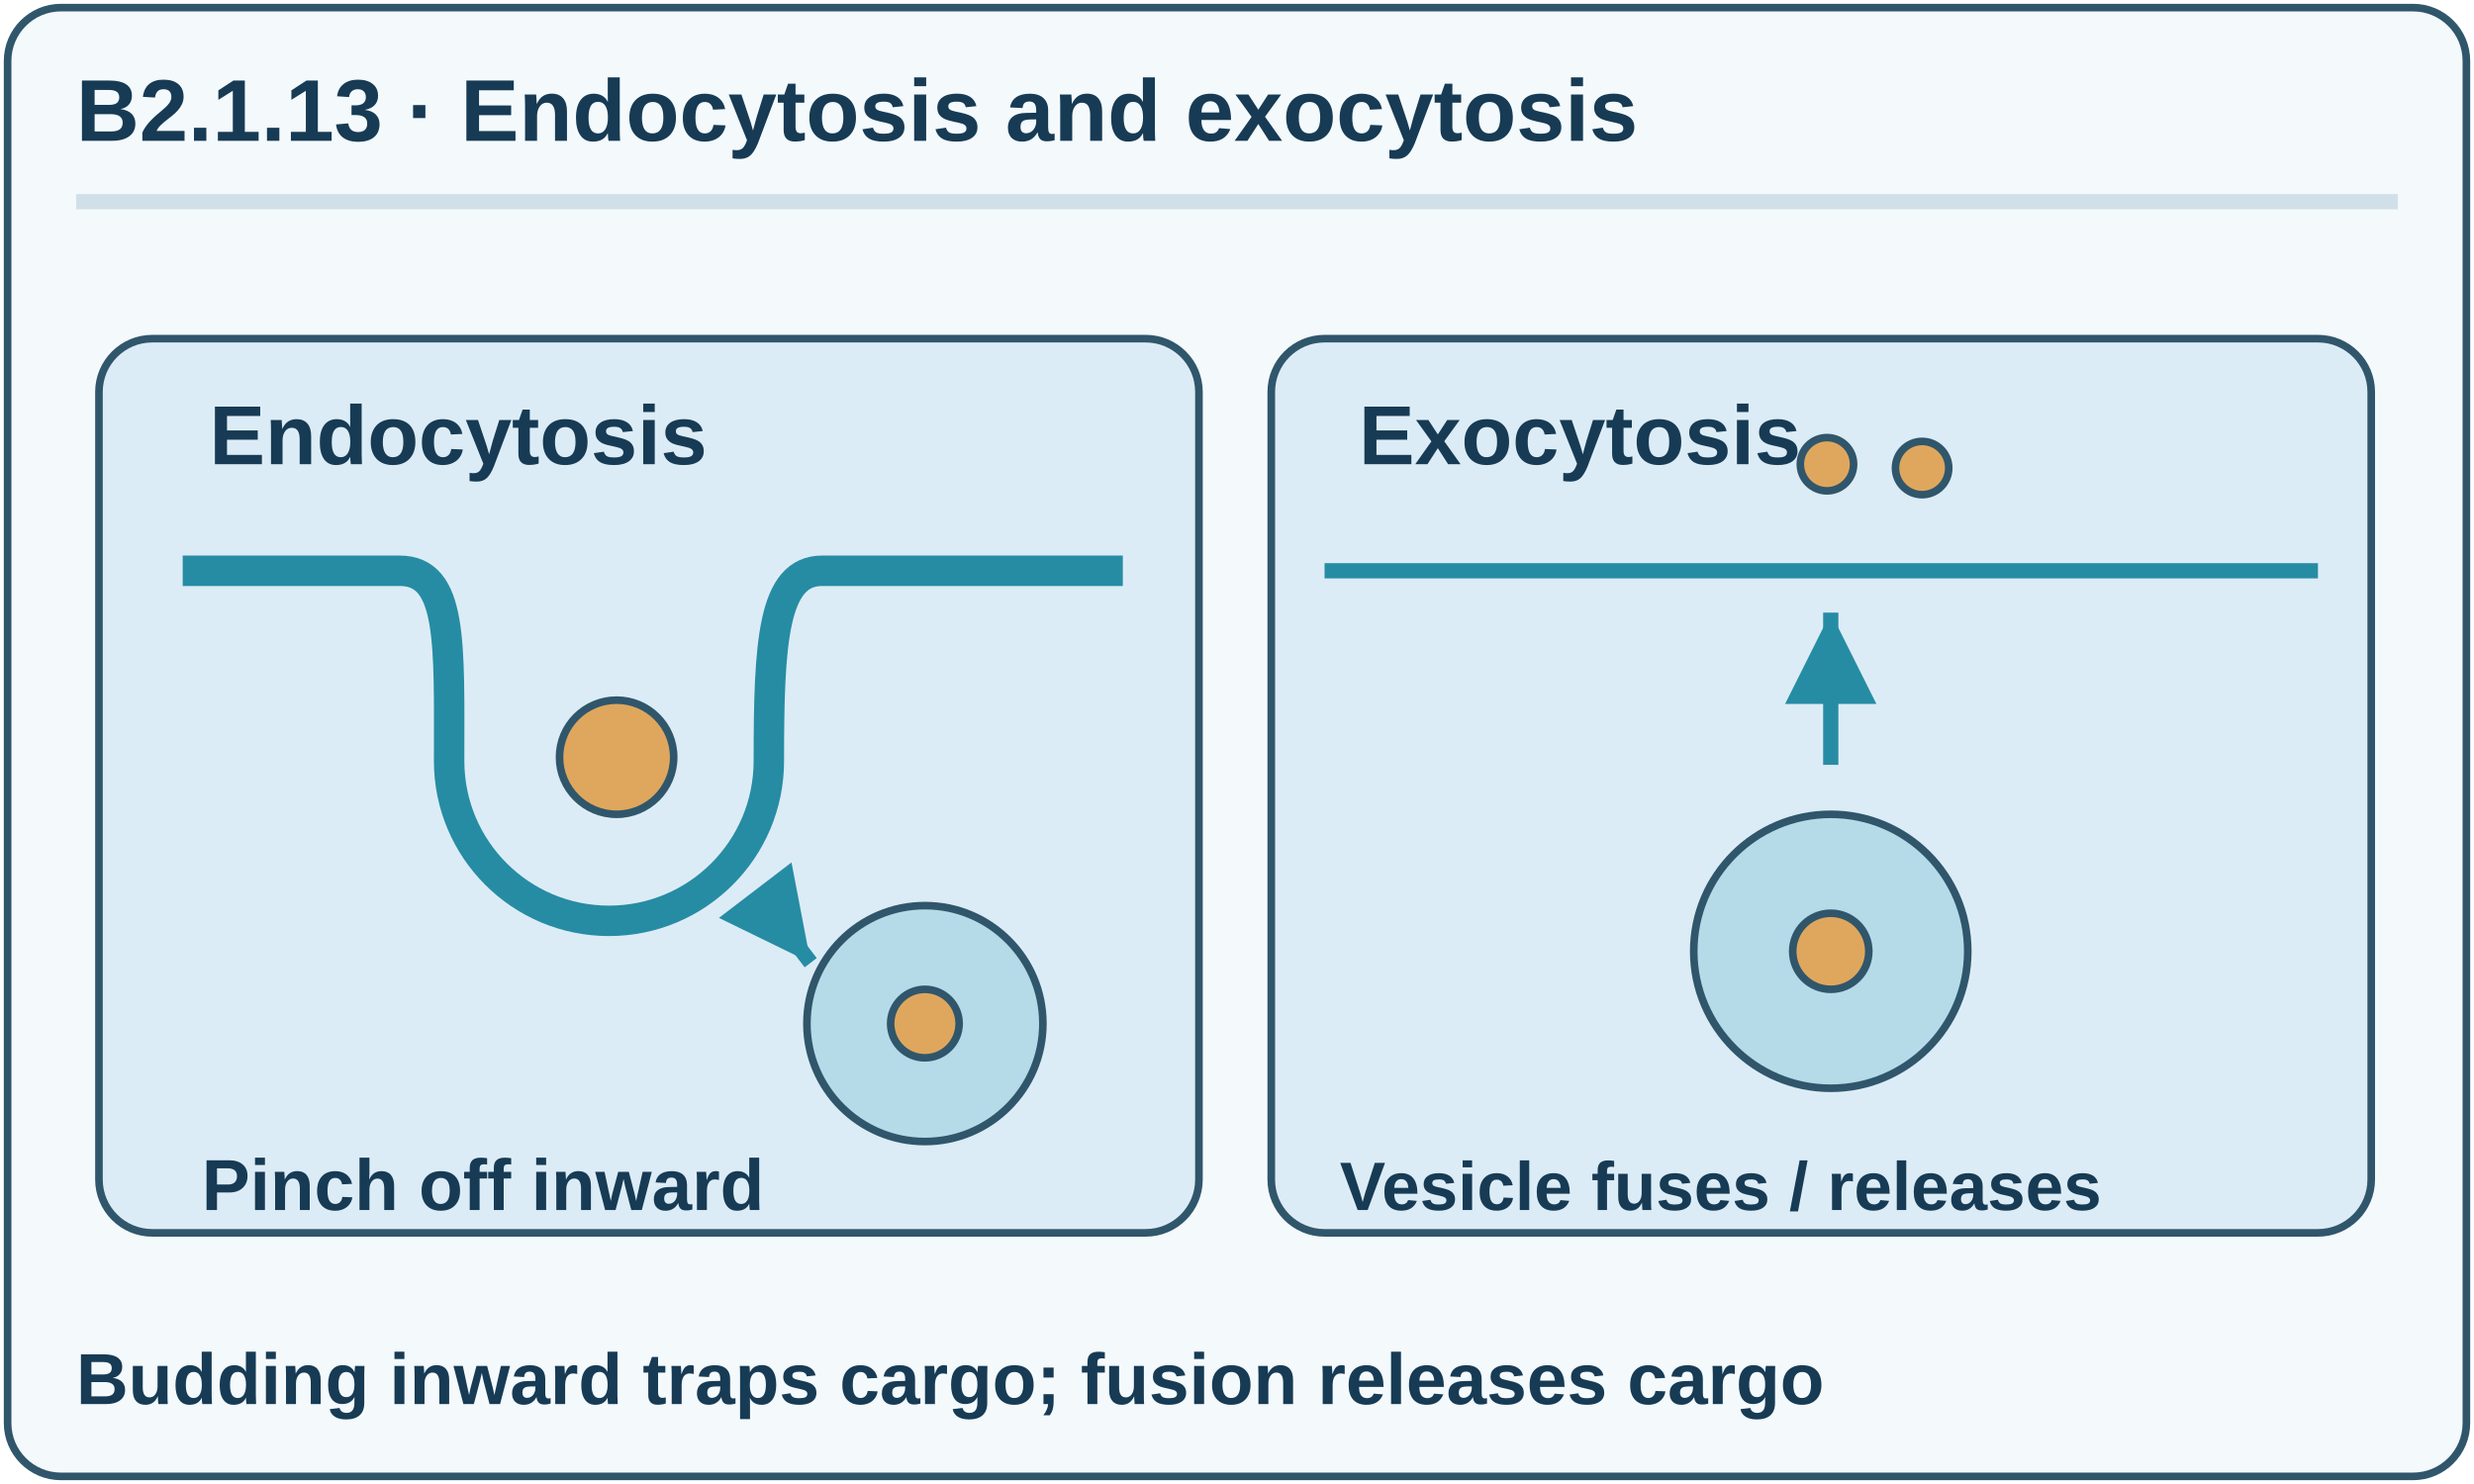
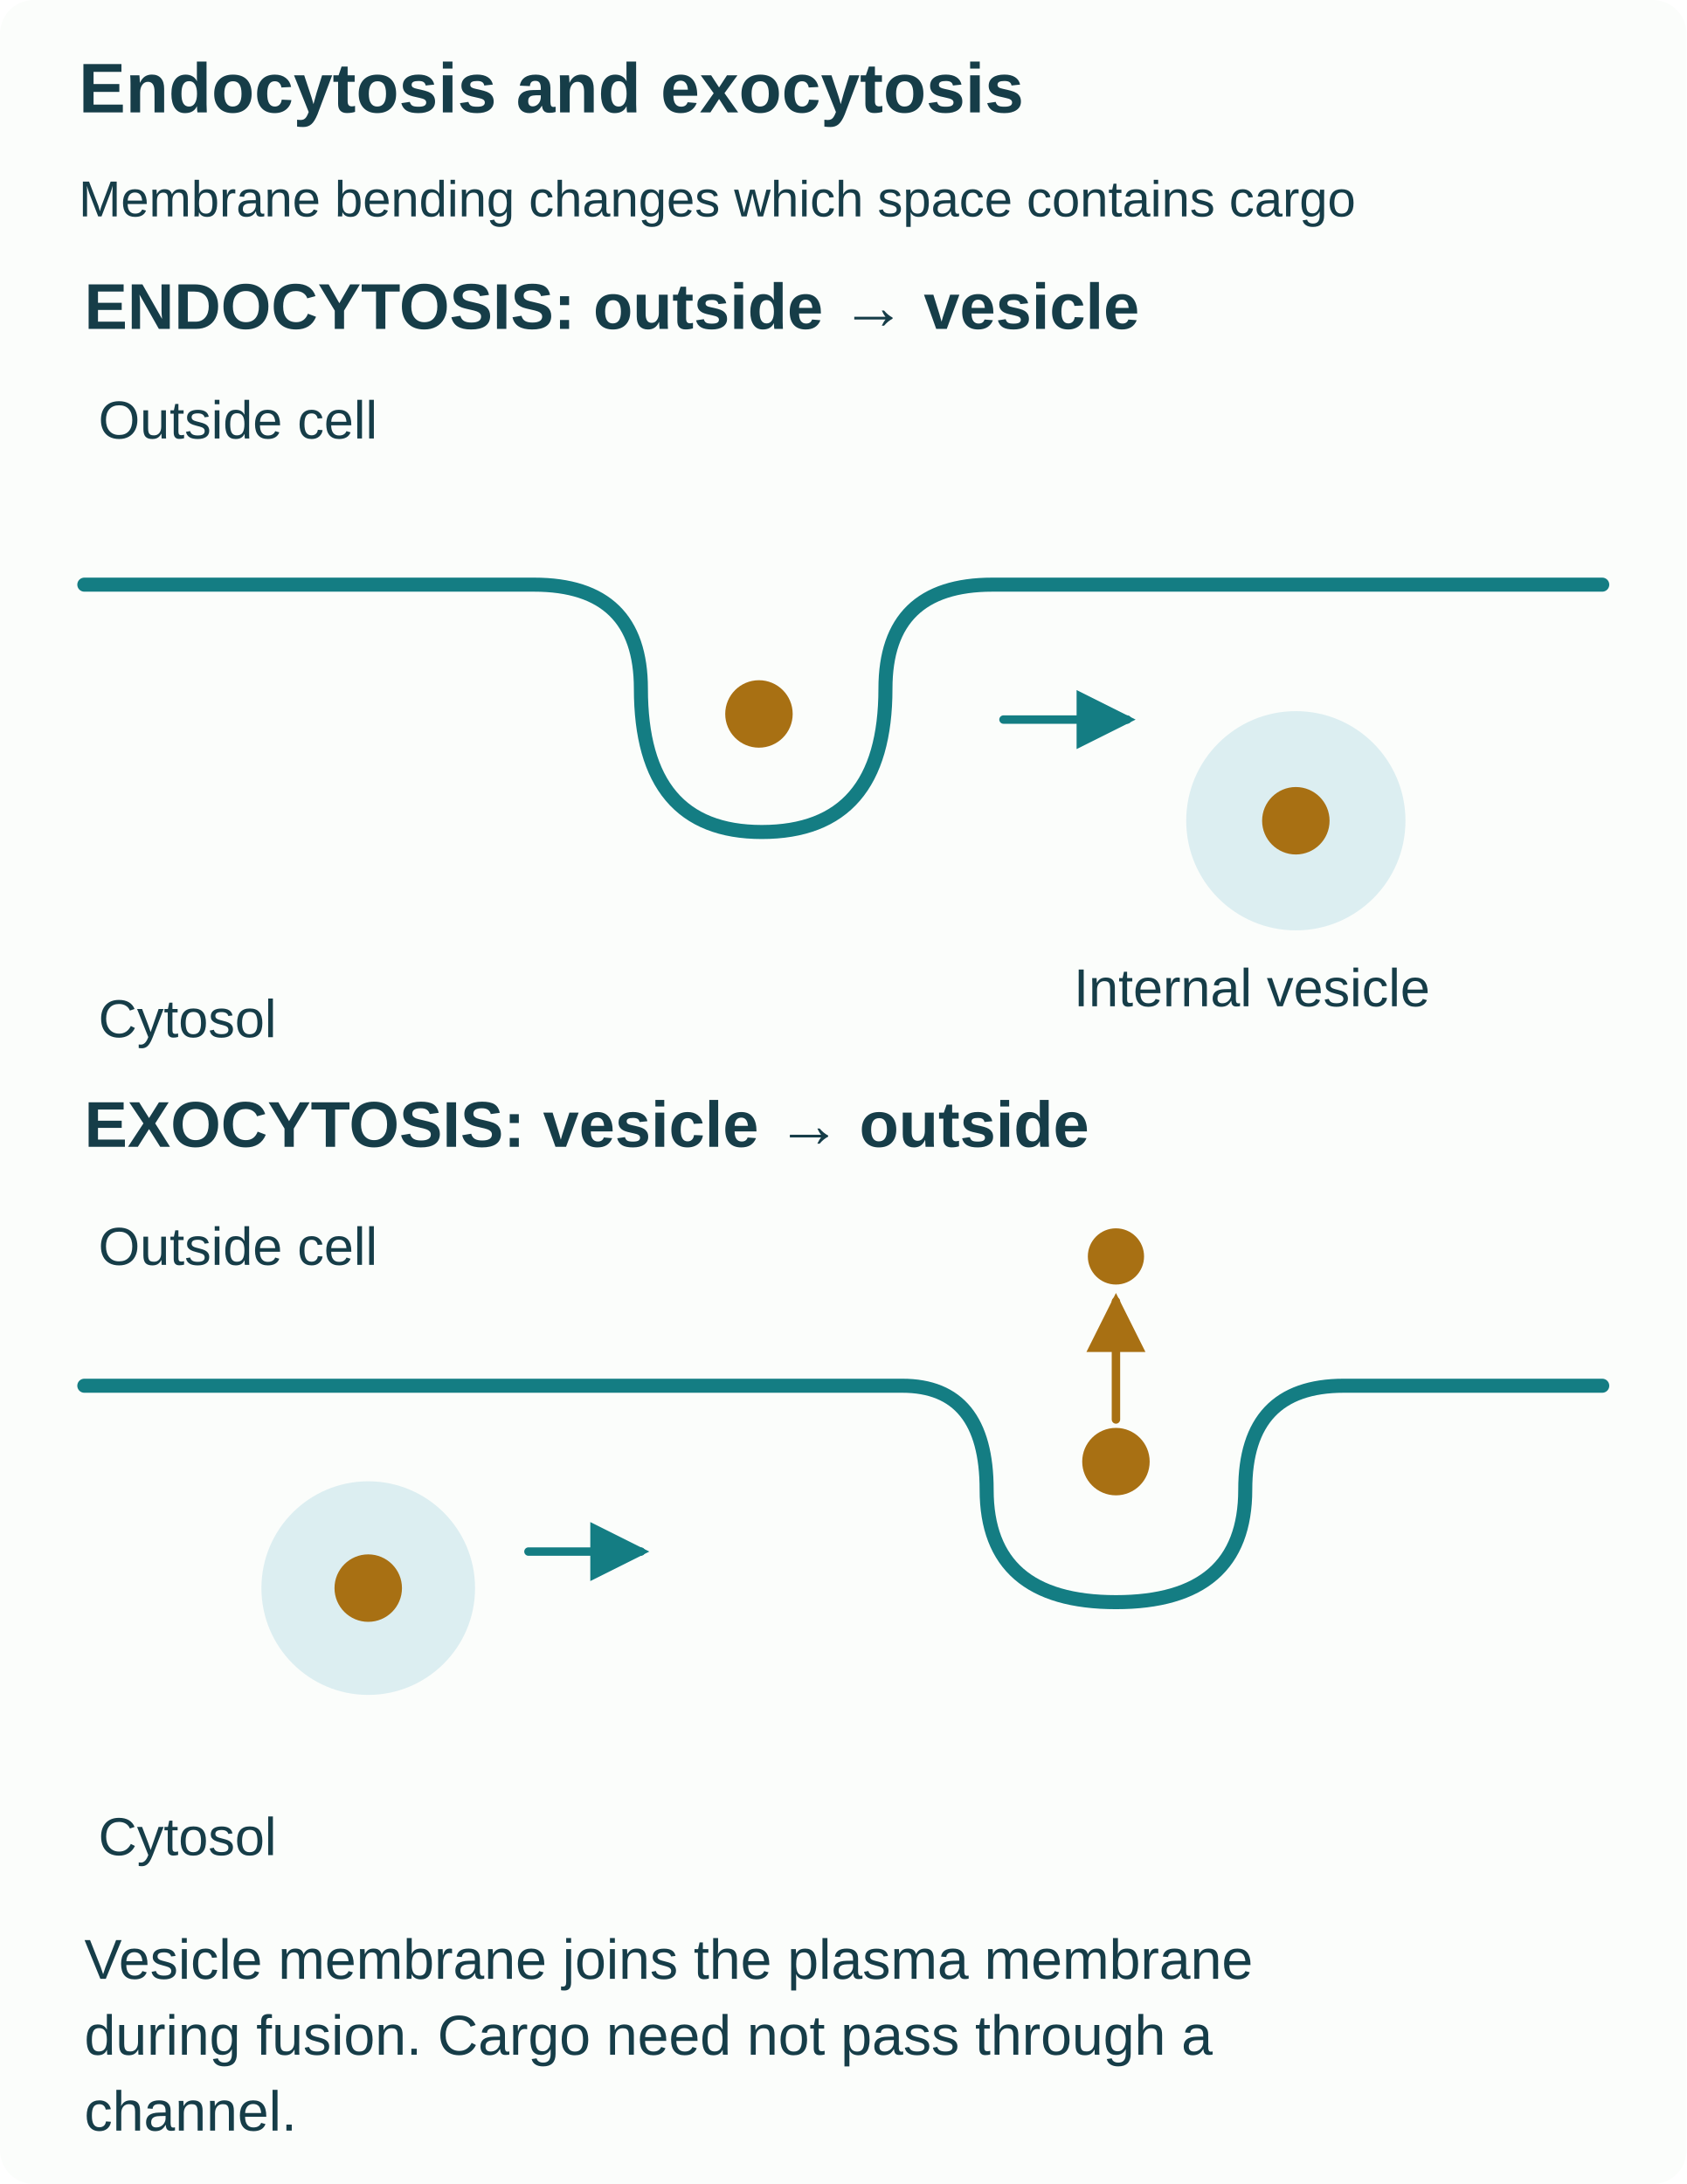
- <svg xmlns="http://www.w3.org/2000/svg" viewBox="0 0 650 390" role="img" aria-labelledby="title">
+ <svg xmlns="http://www.w3.org/2000/svg" viewBox="0 0 600 777" role="img" aria-labelledby="title desc">
  <defs>
-     <marker id="tip" markerWidth="7" markerHeight="7" refX="6" refY="3" orient="auto">
-       <path d="M0 0 L6 3 L0 6" fill="#268ca4" />
+     <marker id="147d83" markerWidth="7" markerHeight="7" refX="6" refY="3.5" orient="auto">
+       <path d="M0 0L7 3.5L0 7Z" fill="#147d83" />
+     </marker>
+     <marker id="316aaf" markerWidth="7" markerHeight="7" refX="6" refY="3.5" orient="auto">
+       <path d="M0 0L7 3.5L0 7Z" fill="#316aaf" />
+     </marker>
+     <marker id="b84c6f" markerWidth="7" markerHeight="7" refX="6" refY="3.5" orient="auto">
+       <path d="M0 0L7 3.5L0 7Z" fill="#b84c6f" />
+     </marker>
+     <marker id="a87013" markerWidth="7" markerHeight="7" refX="6" refY="3.5" orient="auto">
+       <path d="M0 0L7 3.5L0 7Z" fill="#a87013" />
+     </marker>
+     <marker id="4c8759" markerWidth="7" markerHeight="7" refX="6" refY="3.5" orient="auto">
+       <path d="M0 0L7 3.5L0 7Z" fill="#4c8759" />
    </marker>
  </defs>
-   <rect x="2" y="2" width="646" height="386" rx="14" fill="#f4f9fc" stroke="#30566b" stroke-width="2" />
-   <text x="20" y="37" fill="#173b54" font-family="Arial,sans-serif" font-size="23" font-weight="600">B2.1.13 · Endocytosis and exocytosis</text>
-   <path d="M20 53 L630 53" fill="none" stroke="#d1e0e8" stroke-width="4" />
-   <rect x="26" y="89" width="289" height="235" rx="14" fill="#dcecf6" stroke="#30566b" stroke-width="2" />
-   <rect x="334" y="89" width="289" height="235" rx="14" fill="#dcecf6" stroke="#30566b" stroke-width="2" />
-   <path d="M48 150 H105 C119 150 118 169 118 200 A42 42 0 0 0 202 200 C202 169 203 150 216 150 H295" fill="none" stroke="#268ca4" stroke-width="8" />
-   <circle cx="162" cy="199" r="15" fill="#dfa75d" stroke="#30566b" stroke-width="2" />
-   <circle cx="243" cy="269" r="31" fill="#b5dbe8" stroke="#30566b" stroke-width="2" />
-   <circle cx="243" cy="269" r="9" fill="#dfa75d" stroke="#30566b" stroke-width="2" />
-   <path d="M200 236 L213 253" fill="none" stroke="#268ca4" stroke-width="4" marker-end="url(#tip)" />
-   <path d="M348 150 L609 150" fill="none" stroke="#268ca4" stroke-width="4" />
-   <circle cx="481" cy="250" r="36" fill="#b5dbe8" stroke="#30566b" stroke-width="2" />
-   <circle cx="481" cy="250" r="10" fill="#dfa75d" stroke="#30566b" stroke-width="2" />
-   <path d="M481 201 L481 161" fill="none" stroke="#268ca4" stroke-width="4" marker-end="url(#tip)" />
-   <circle cx="480" cy="122" r="7" fill="#dfa75d" stroke="#30566b" stroke-width="2" />
-   <circle cx="505" cy="123" r="7" fill="#dfa75d" stroke="#30566b" stroke-width="2" />
-   <text x="55" y="122" fill="#173b54" font-family="Arial,sans-serif" font-size="22" font-weight="600">Endocytosis</text>
-   <text x="357" y="122" fill="#173b54" font-family="Arial,sans-serif" font-size="22" font-weight="600">Exocytosis</text>
-   <text x="53" y="318" fill="#173b54" font-family="Arial,sans-serif" font-size="19" font-weight="600">Pinch off inward</text>
-   <text x="352" y="318" fill="#173b54" font-family="Arial,sans-serif" font-size="18" font-weight="600">Vesicle fuses / releases</text>
-   <text x="20" y="369" fill="#173b54" font-family="Arial,sans-serif" font-size="19" font-weight="600">Budding inward traps cargo; fusion releases cargo</text>
+   <rect width="600" height="777" rx="12" fill="#fbfdfb" />
+   <g font-family="Arial, sans-serif">
+     <text x="28" y="40" font-size="25" fill="#163d48" text-anchor="start" font-weight="700">Endocytosis and exocytosis</text>
+     <text x="28" y="77" font-size="18" fill="#163d48" text-anchor="start" font-weight="400">Membrane bending changes which space contains cargo</text>
+     <text x="30" y="117" font-size="23" fill="#163d48" text-anchor="start" font-weight="600">ENDOCYTOSIS: outside → vesicle</text>
+     <text x="30" y="408" font-size="23" fill="#163d48" text-anchor="start" font-weight="600">EXOCYTOSIS: vesicle → outside</text>
+     <text x="35" y="156" font-size="19" fill="#163d48" text-anchor="start" font-weight="400">Outside cell</text>
+     <text x="35" y="369" font-size="19" fill="#163d48" text-anchor="start" font-weight="400">Cytosol</text>
+     <path d="M30 208H190Q228 208 228 245Q228 296 271 296Q315 296 315 245Q315 208 353 208H570" fill="none" stroke="#147d83" stroke-width="5" stroke-linecap="round" stroke-linejoin="round" />
+     <circle cx="270" cy="254" r="12" fill="#a87013" />
+     <path d="M357 256H401" fill="none" stroke="#147d83" stroke-width="3" stroke-linecap="round" stroke-linejoin="round" marker-end="url(#147d83)" />
+     <circle cx="461" cy="292" r="39" fill="#dceef1" />
+     <circle cx="461" cy="292" r="12" fill="#a87013" />
+     <text x="382" y="358" font-size="19" fill="#163d48" text-anchor="start" font-weight="400">Internal vesicle</text>
+     <text x="35" y="450" font-size="19" fill="#163d48" text-anchor="start" font-weight="400">Outside cell</text>
+     <text x="35" y="660" font-size="19" fill="#163d48" text-anchor="start" font-weight="400">Cytosol</text>
+     <circle cx="131" cy="565" r="38" fill="#dceef1" />
+     <circle cx="131" cy="565" r="12" fill="#a87013" />
+     <path d="M188 552H228" fill="none" stroke="#147d83" stroke-width="3" stroke-linecap="round" stroke-linejoin="round" marker-end="url(#147d83)" />
+     <path d="M30 493H321Q351 493 351 530Q351 570 397 570Q443 570 443 530Q443 493 478 493H570" fill="none" stroke="#147d83" stroke-width="5" stroke-linecap="round" stroke-linejoin="round" />
+     <circle cx="397" cy="520" r="12" fill="#a87013" />
+     <path d="M397 505V463" fill="none" stroke="#a87013" stroke-width="3" stroke-linecap="round" stroke-linejoin="round" marker-end="url(#a87013)" />
+     <circle cx="397" cy="447" r="10" fill="#a87013" />
+     <text x="30" y="704" font-size="20" fill="#163d48" text-anchor="start" font-weight="400">Vesicle membrane joins the plasma membrane</text>
+     <text x="30" y="731" font-size="20" fill="#163d48" text-anchor="start" font-weight="400">during fusion. Cargo need not pass through a</text>
+     <text x="30" y="758" font-size="20" fill="#163d48" text-anchor="start" font-weight="400">channel.</text>
+   </g>
</svg>
